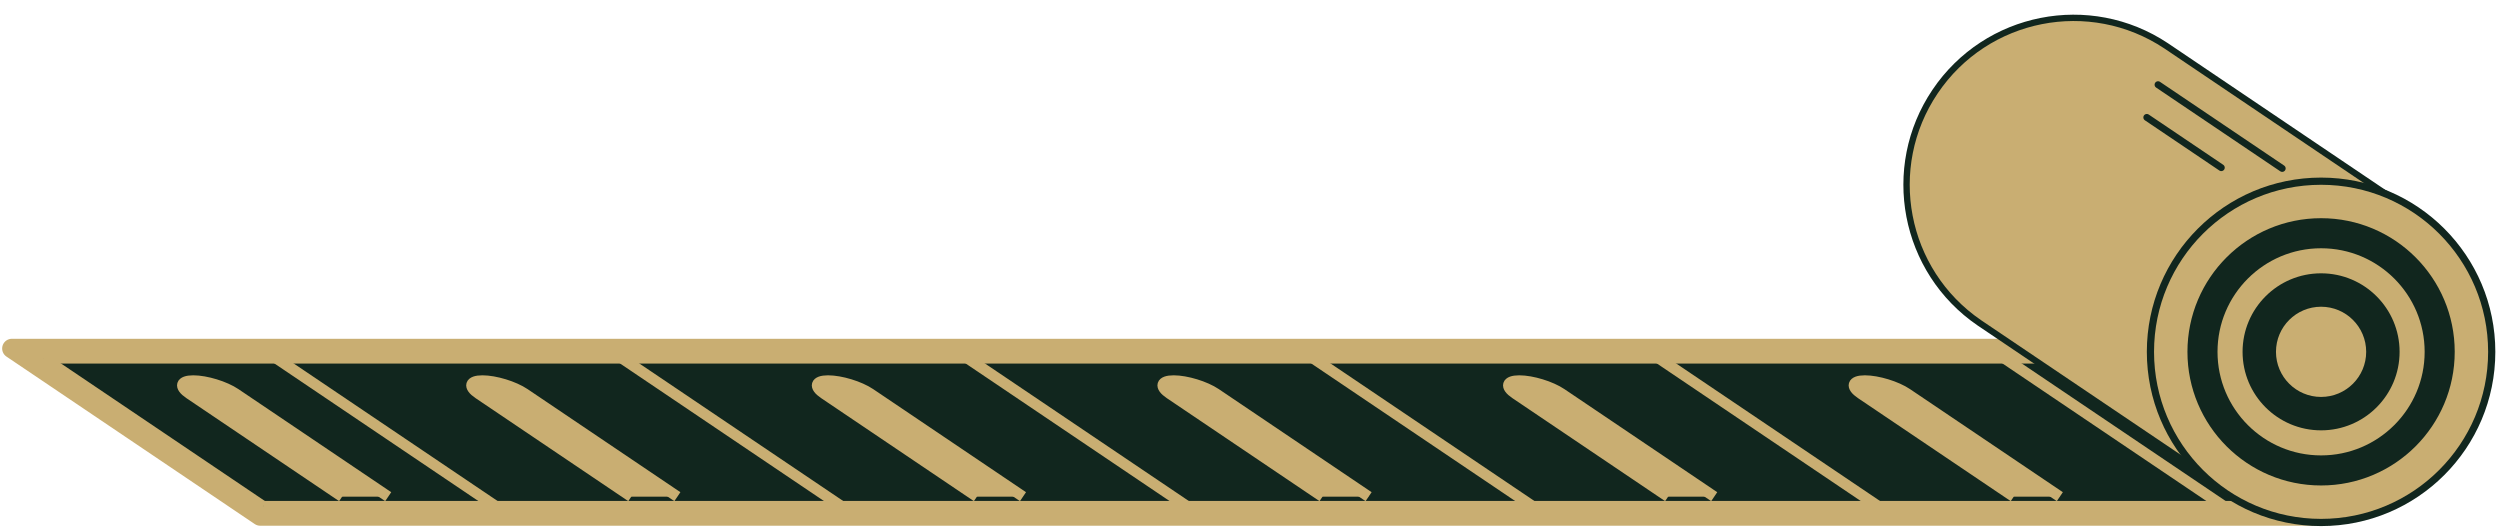
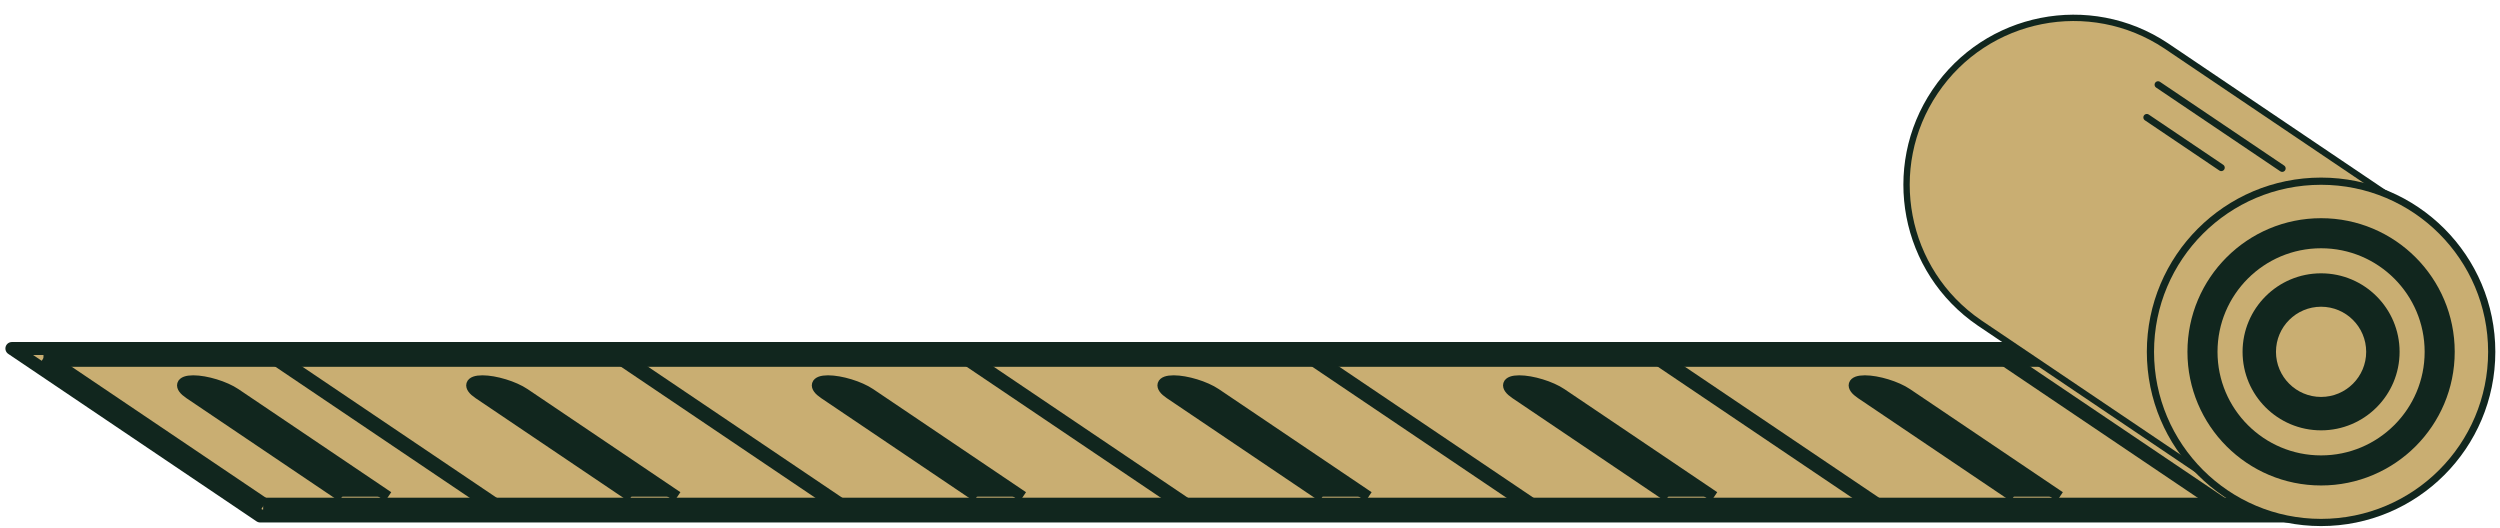
<svg xmlns="http://www.w3.org/2000/svg" width="61.23mm" height="12.92mm" viewBox="196.11 327.84 867.78 183.16">
  <g transform="matrix(1 0 -0.82904 -0.55919 286.33 507)">
-     <path d="M0 0 H715.6 V104.0 H0 Z" fill="#c9ae72" stroke="#C9AE72" stroke-width="1.8" stroke-linejoin="round" vector-effect="non-scaling-stroke" />
-     <path d="M6 6 H715.6 V98.0 H6 Z" fill="#11261e" stroke="none" />
-     <path d="M6 6 H715.6 M715.6 98.0 H6 Z" fill="none" stroke="#C9AE72" stroke-width="1" vector-effect="non-scaling-stroke" />
-     <path d="M6 6 V98.0" fill="none" stroke="#C9AE72" stroke-width="1" vector-effect="non-scaling-stroke" />
-     <line x1="86.8" y1="6" x2="86.8" y2="98.0" stroke="#C9AE72" stroke-width="1" vector-effect="non-scaling-stroke" />
-     <line x1="206.8" y1="6" x2="206.8" y2="98.0" stroke="#C9AE72" stroke-width="1" vector-effect="non-scaling-stroke" />
-     <line x1="326.8" y1="6" x2="326.8" y2="98.0" stroke="#C9AE72" stroke-width="1" vector-effect="non-scaling-stroke" />
-     <line x1="446.8" y1="6" x2="446.8" y2="98.0" stroke="#C9AE72" stroke-width="1" vector-effect="non-scaling-stroke" />
-     <line x1="566.8" y1="6" x2="566.8" y2="98.0" stroke="#C9AE72" stroke-width="1" vector-effect="non-scaling-stroke" />
-     <line x1="686.8" y1="6" x2="686.8" y2="98.0" stroke="#C9AE72" stroke-width="1" vector-effect="non-scaling-stroke" />
-     <path d="M38.4 12 V76.0 A8 8 0 0 0 54.4 76.0 V12" fill="#c9ae72" stroke="#C9AE72" stroke-width="1" vector-effect="non-scaling-stroke" />
-     <path d="M138.8 12 V76.0 A8 8 0 0 0 154.8 76.0 V12" fill="#c9ae72" stroke="#C9AE72" stroke-width="1" vector-effect="non-scaling-stroke" />
-     <path d="M258.8 12 V76.0 A8 8 0 0 0 274.8 76.0 V12" fill="#c9ae72" stroke="#C9AE72" stroke-width="1" vector-effect="non-scaling-stroke" />
-     <path d="M378.8 12 V76.0 A8 8 0 0 0 394.8 76.0 V12" fill="#c9ae72" stroke="#C9AE72" stroke-width="1" vector-effect="non-scaling-stroke" />
-     <path d="M498.8 12 V76.0 A8 8 0 0 0 514.8 76.0 V12" fill="#c9ae72" stroke="#C9AE72" stroke-width="1" vector-effect="non-scaling-stroke" />
-     <path d="M618.8 12 V76.0 A8 8 0 0 0 634.8 76.0 V12" fill="#c9ae72" stroke="#C9AE72" stroke-width="1" vector-effect="non-scaling-stroke" />
+     <path d="M0 0 H715.6 V104.0 H0 Z" fill="#C9AE72" stroke="#11261e" stroke-width="1.2" stroke-linejoin="round" vector-effect="non-scaling-stroke" />
+     <path d="M6 6 H715.6 M715.6 98.0 H6 Z" fill="none" stroke="#11261e" stroke-width="1.6" vector-effect="non-scaling-stroke" />
+     <path d="M6 6 V98.0" fill="none" stroke="#11261e" stroke-width="1.6" vector-effect="non-scaling-stroke" />
+     <line x1="86.8" y1="6" x2="86.8" y2="98.0" stroke="#11261e" stroke-width="1.4" vector-effect="non-scaling-stroke" />
+     <line x1="206.8" y1="6" x2="206.8" y2="98.0" stroke="#11261e" stroke-width="1.4" vector-effect="non-scaling-stroke" />
+     <line x1="326.8" y1="6" x2="326.8" y2="98.0" stroke="#11261e" stroke-width="1.4" vector-effect="non-scaling-stroke" />
+     <line x1="446.8" y1="6" x2="446.8" y2="98.0" stroke="#11261e" stroke-width="1.4" vector-effect="non-scaling-stroke" />
+     <line x1="566.8" y1="6" x2="566.8" y2="98.0" stroke="#11261e" stroke-width="1.4" vector-effect="non-scaling-stroke" />
+     <line x1="686.8" y1="6" x2="686.8" y2="98.0" stroke="#11261e" stroke-width="1.4" vector-effect="non-scaling-stroke" />
+     <path d="M38.4 12 V76.0 A8 8 0 0 0 54.4 76.0 V12" fill="#11261e" stroke="#11261e" stroke-width="1" vector-effect="non-scaling-stroke" />
+     <path d="M138.8 12 V76.0 A8 8 0 0 0 154.8 76.0 V12" fill="#11261e" stroke="#11261e" stroke-width="1" vector-effect="non-scaling-stroke" />
+     <path d="M258.8 12 V76.0 A8 8 0 0 0 274.8 76.0 V12" fill="#11261e" stroke="#11261e" stroke-width="1" vector-effect="non-scaling-stroke" />
+     <path d="M378.8 12 V76.0 A8 8 0 0 0 394.8 76.0 V12" fill="#11261e" stroke="#11261e" stroke-width="1" vector-effect="non-scaling-stroke" />
+     <path d="M498.8 12 V76.0 A8 8 0 0 0 514.8 76.0 V12" fill="#11261e" stroke="#11261e" stroke-width="1" vector-effect="non-scaling-stroke" />
+     <path d="M618.8 12 V76.0 A8 8 0 0 0 634.8 76.0 V12" fill="#11261e" stroke="#11261e" stroke-width="1" vector-effect="non-scaling-stroke" />
  </g>
  <path d="M1034.32 401.92 L948.10 343.76 A58 58 0 0 0 883.24 439.93 L969.46 498.08 Z" fill="#C9AE72" stroke="#11261e" stroke-width="2.2" stroke-linejoin="round" />
  <line x1="988.39" y1="386.32" x2="945.28" y2="357.25" stroke="#11261e" stroke-width="2.4" stroke-linecap="round" />
  <line x1="967.24" y1="386.05" x2="941.38" y2="368.61" stroke="#11261e" stroke-width="2.4" stroke-linecap="round" />
  <circle cx="1001.89" cy="450.00" r="60.50" fill="#11261e" />
  <circle cx="1001.89" cy="450.00" r="58.00" fill="#C9AE72" />
  <circle cx="1001.89" cy="450.00" r="46.40" fill="#11261e" />
  <circle cx="1001.89" cy="450.00" r="35.96" fill="#C9AE72" />
  <circle cx="1001.89" cy="450.00" r="27.26" fill="#11261e" />
  <circle cx="1001.89" cy="450.00" r="15.66" fill="#C9AE72" />
</svg>
